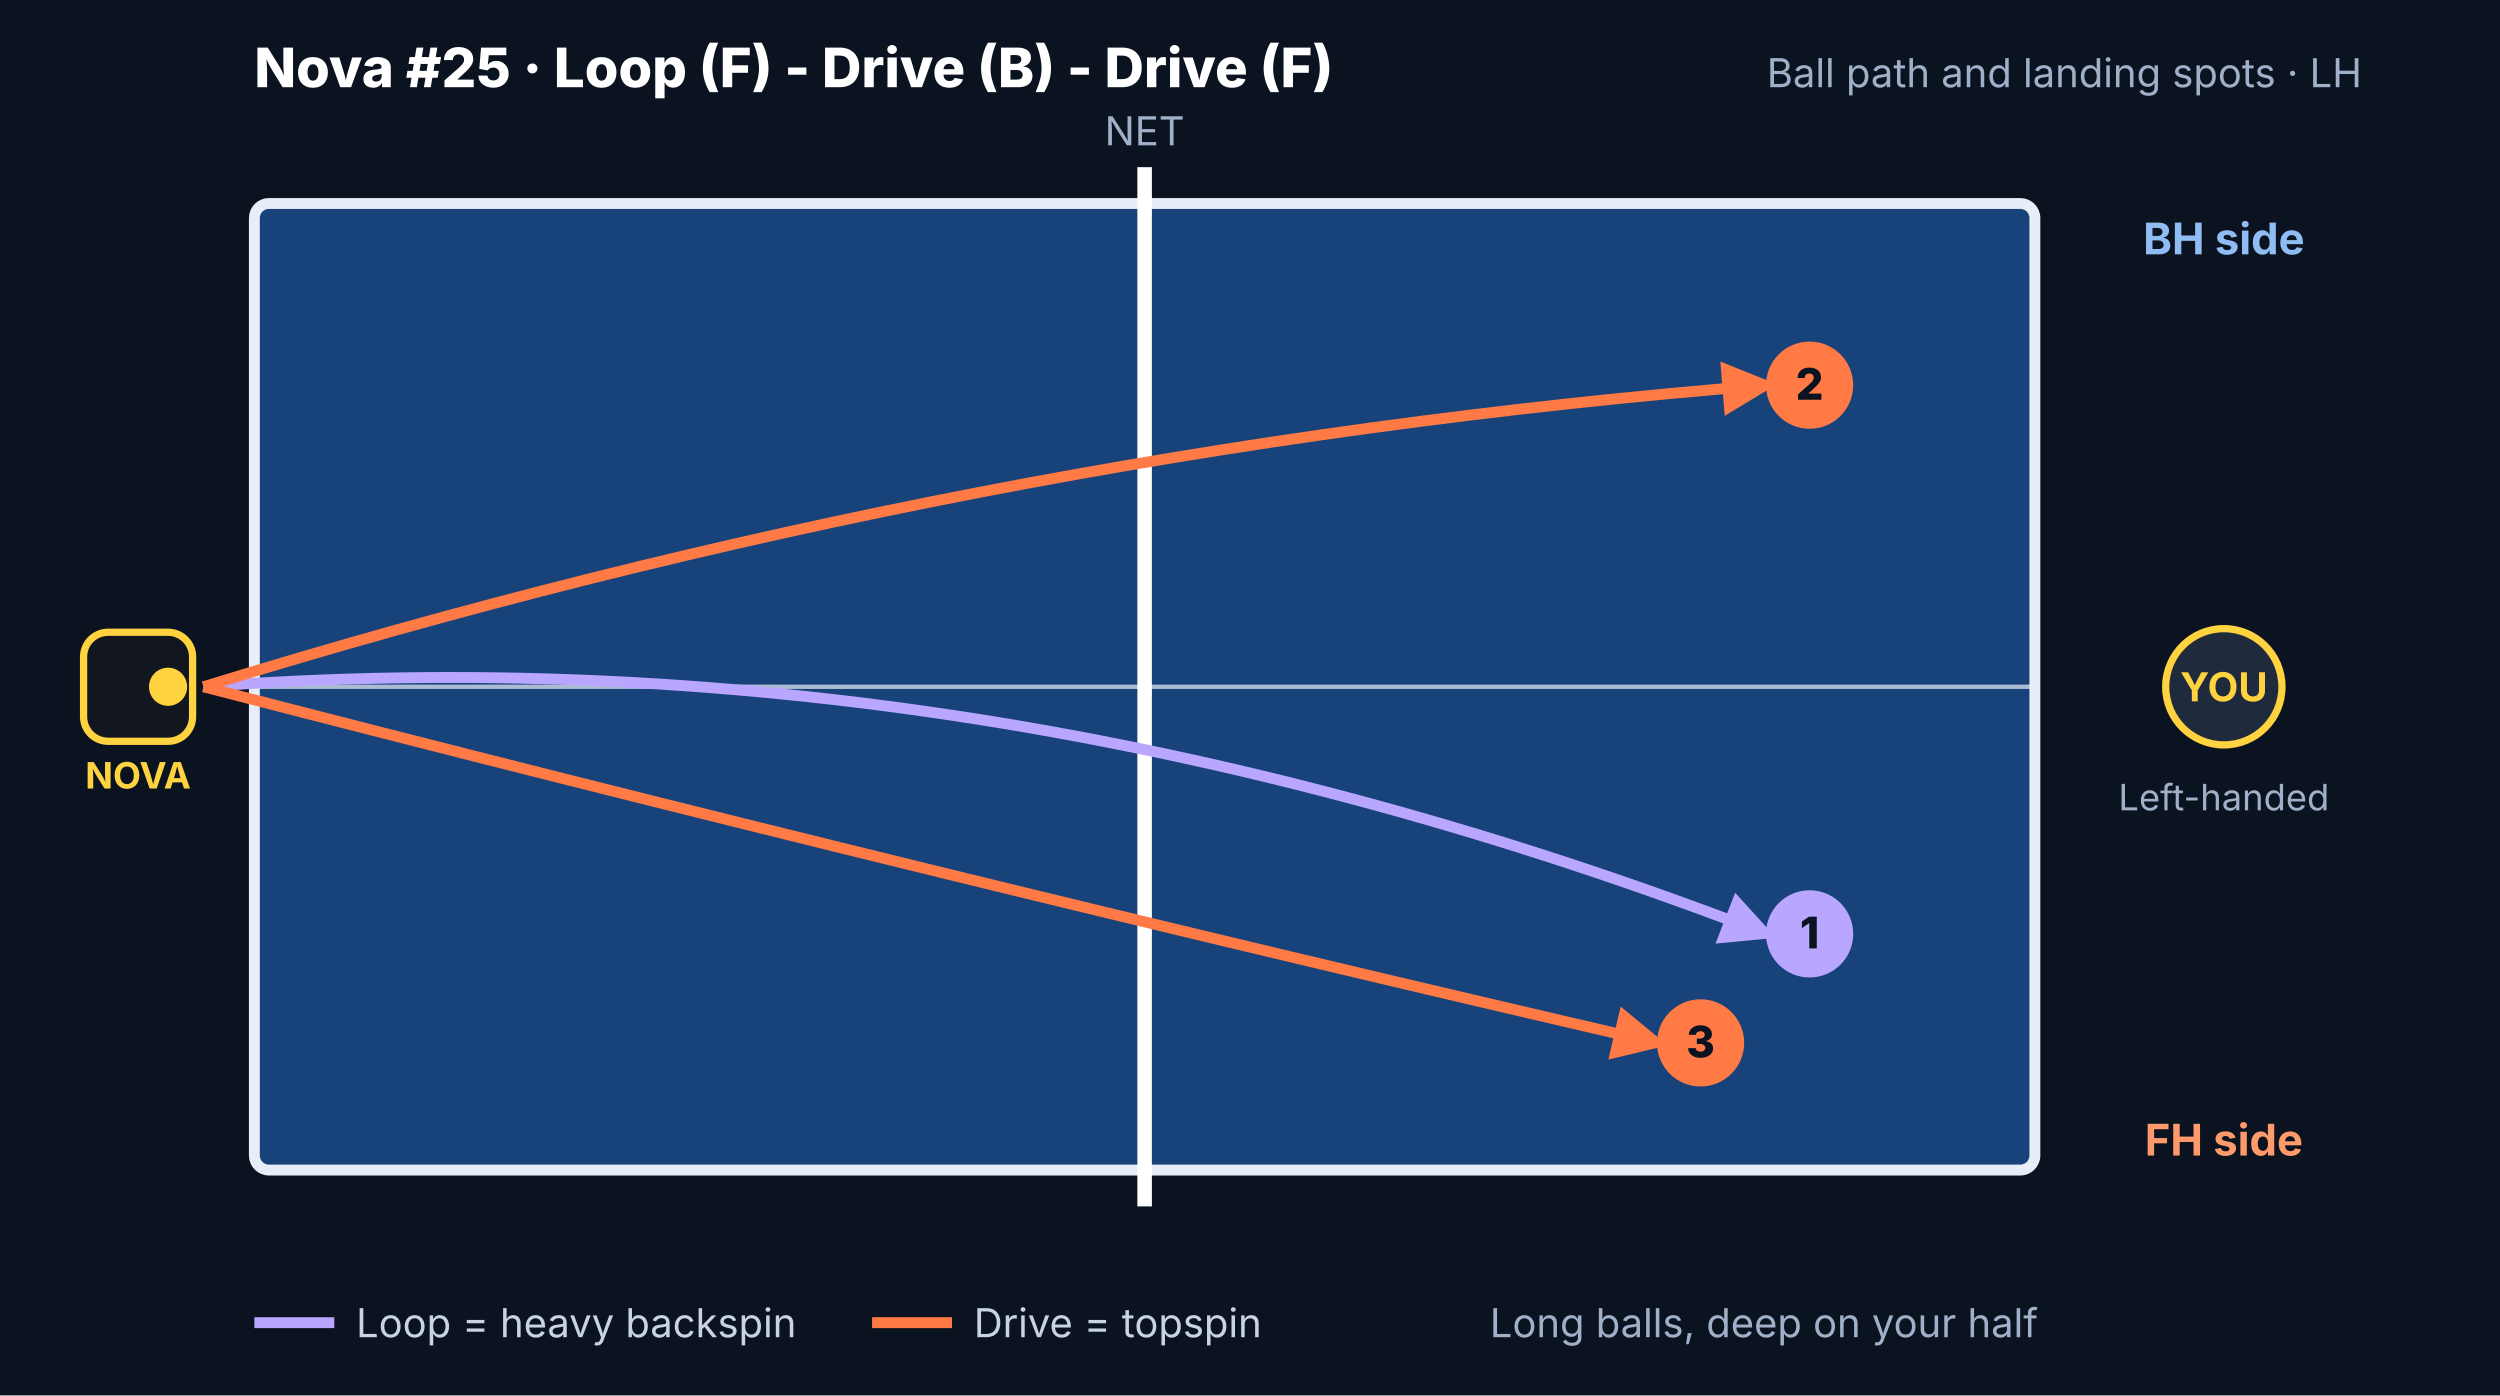
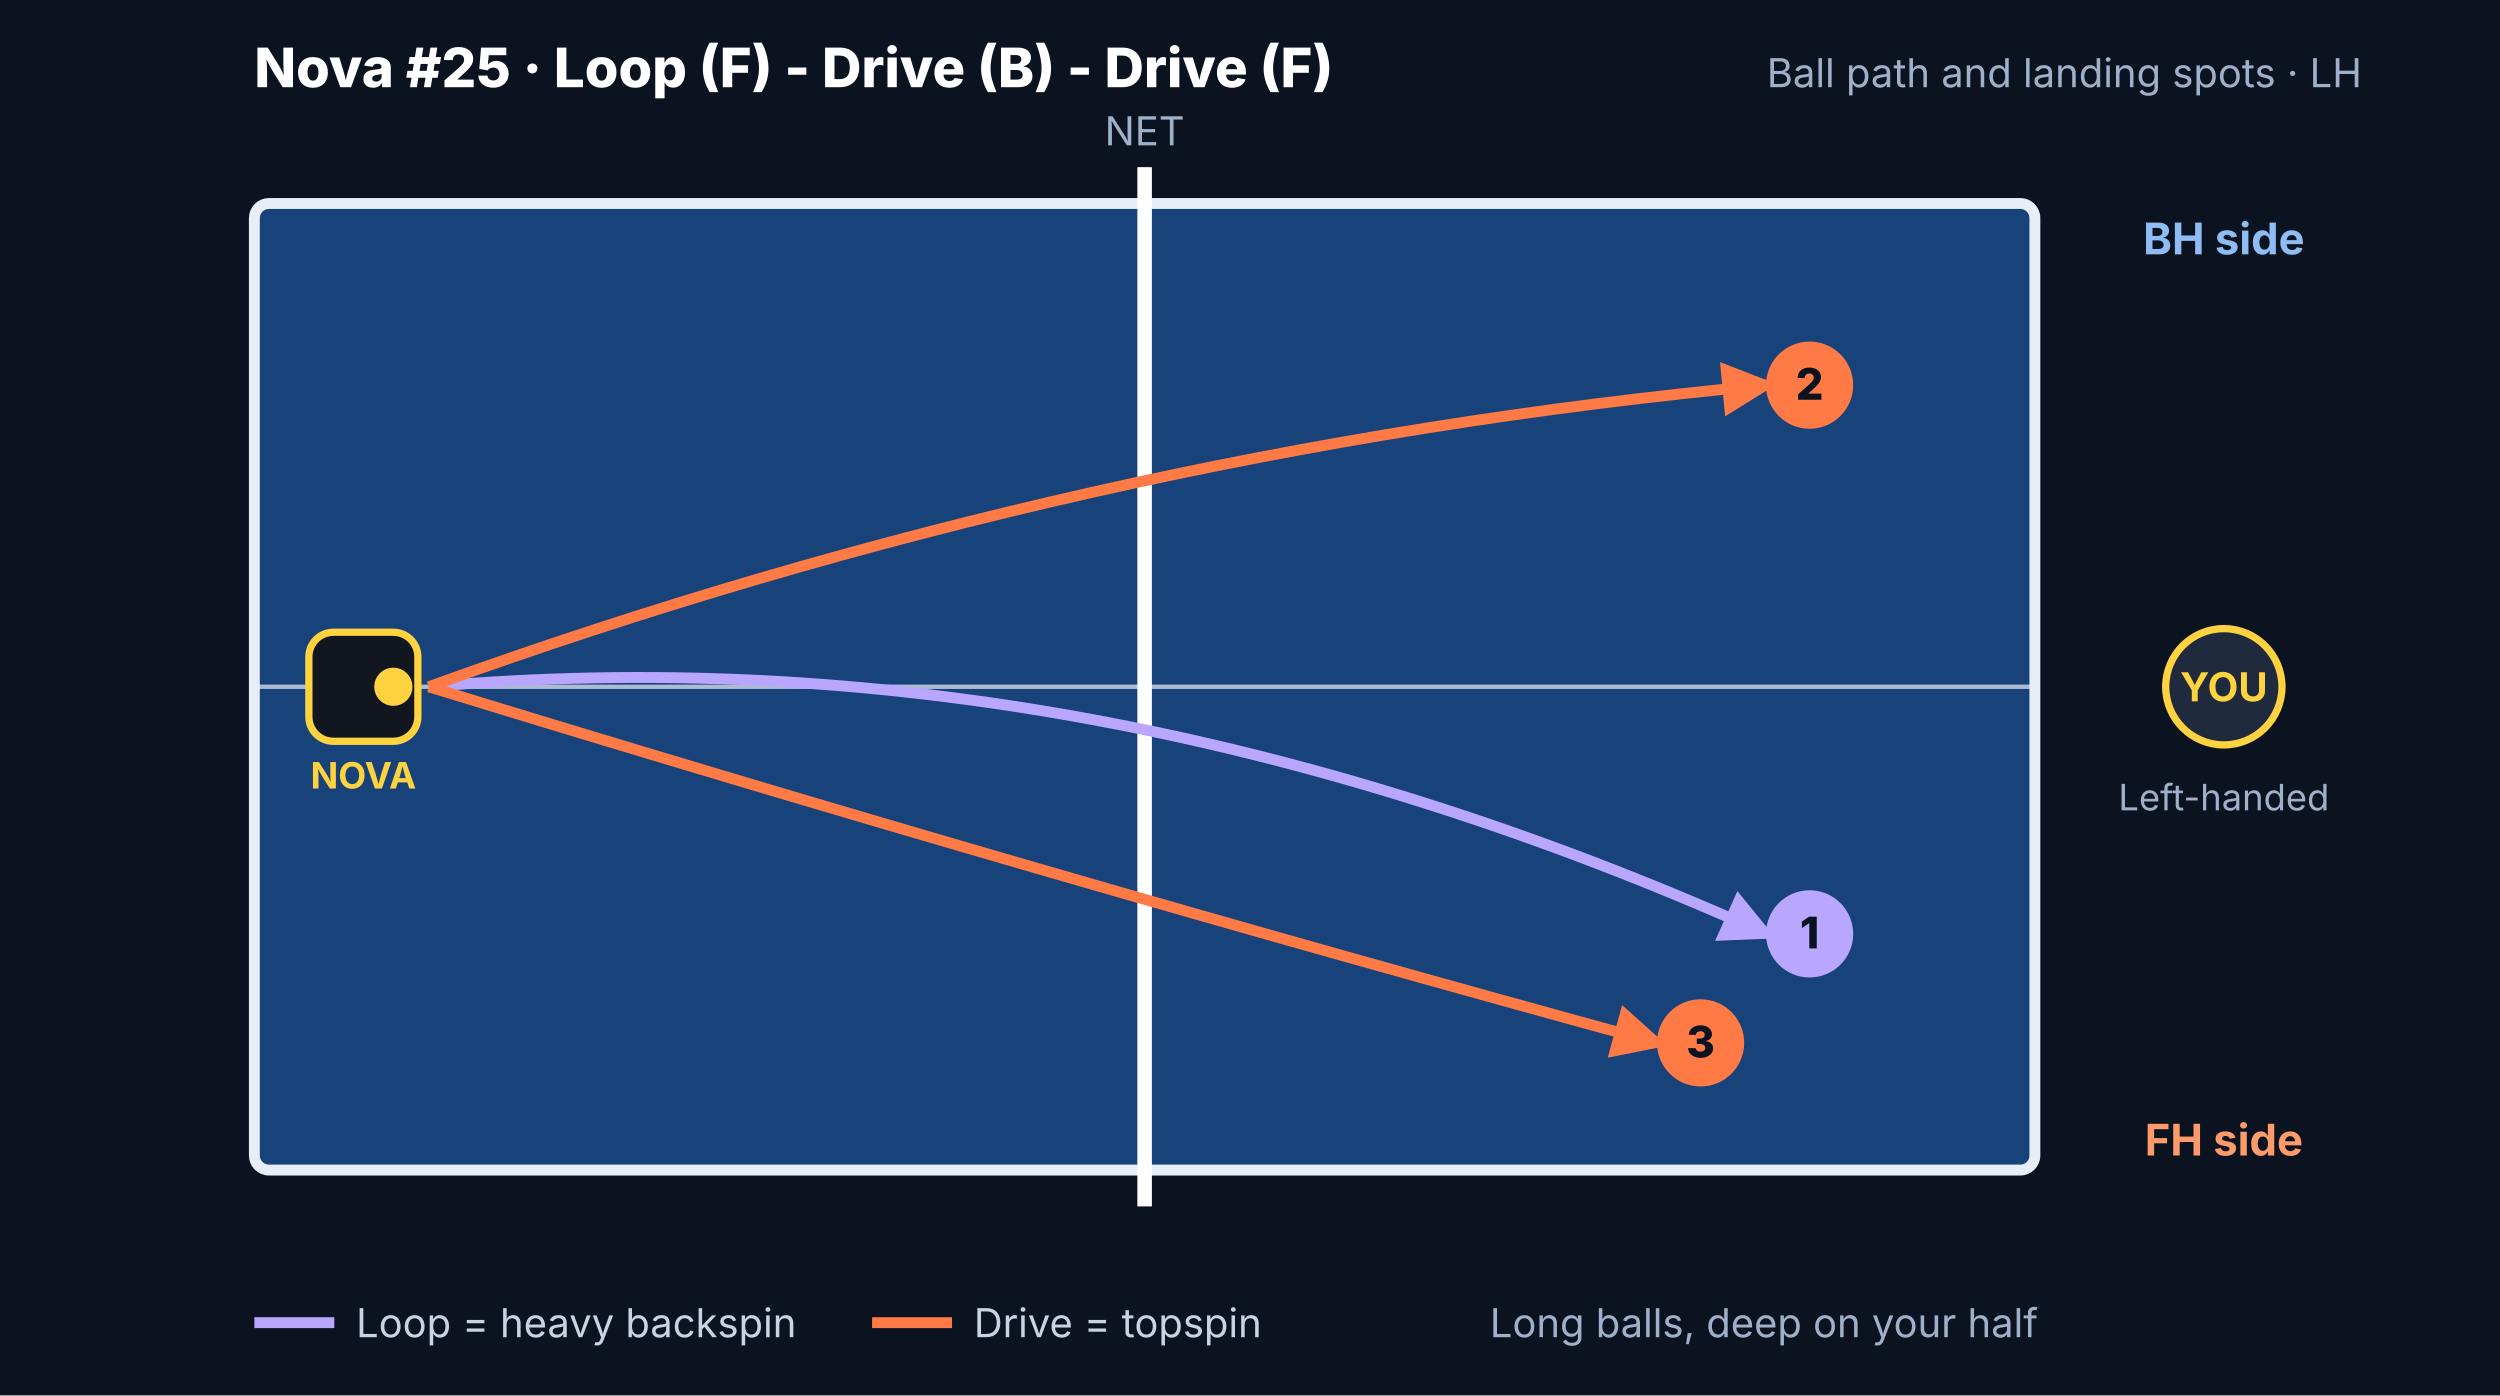
<svg xmlns="http://www.w3.org/2000/svg" viewBox="0 0 688 384" width="1376" height="768">
  <defs>
    <marker id="ah" viewBox="0 0 10 10" refX="8" refY="5" markerWidth="5" markerHeight="5" orient="auto-start-reverse">
      <path d="M0 0L10 5L0 10z" fill="context-stroke" />
    </marker>
    <radialGradient id="glow">
      <stop offset="0" stop-color="#ffd23f" stop-opacity=".55" />
      <stop offset="1" stop-color="#ffd23f" stop-opacity="0" />
    </radialGradient>
  </defs>
  <rect width="688" height="384" fill="#0b1220" />
  <text x="70" y="24" font-family="Inter, Arial, sans-serif" font-size="15" font-weight="800" fill="#ffffff">Nova #25 · Loop (F) - Drive (B) - Drive (F)</text>
  <text x="650" y="24" text-anchor="end" font-family="Inter, Arial, sans-serif" font-size="11" fill="#9fb0c8">Ball path and landing spots · LH</text>
  <rect x="70" y="56" width="490" height="266" rx="4" fill="#17427a" stroke="#e8eef8" stroke-width="3" />
  <line x1="70" y1="189" x2="560" y2="189" stroke="#e8eef8" stroke-width="1.2" opacity=".7" />
  <line x1="315" y1="46" x2="315" y2="332" stroke="#ffffff" stroke-width="4" />
  <text x="315" y="40" text-anchor="middle" font-family="Inter, Arial, sans-serif" font-size="11" fill="#9fb0c8">NET</text>
  <circle cx="612" cy="189" r="16" fill="#1f2a3d" stroke="#ffd23f" stroke-width="2" />
  <text x="612" y="193" text-anchor="middle" font-family="Inter, Arial, sans-serif" font-size="11" font-weight="700" fill="#ffd23f">YOU</text>
  <text x="612" y="223" text-anchor="middle" font-family="Inter, Arial, sans-serif" font-size="10" fill="#9fb0c8">Left-handed</text>
  <text x="612" y="318" text-anchor="middle" font-family="Inter, Arial, sans-serif" font-size="12" font-weight="700" fill="#ff9a6b">FH side</text>
  <text x="612" y="70" text-anchor="middle" font-family="Inter, Arial, sans-serif" font-size="12" font-weight="700" fill="#8fbcf3">BH side</text>
-   <rect x="23" y="174" width="30" height="30" rx="6.75" fill="#11161f" stroke="#ffd23f" stroke-width="2" />
-   <circle cx="46.25" cy="189" r="5.25" fill="#ffd23f" />
-   <text x="38" y="217" text-anchor="middle" font-family="Inter, Arial, sans-serif" font-size="10" font-weight="700" fill="#ffd23f">NOVA</text>
-   <path d="M56 189 Q 268 173 486 257" fill="none" stroke="#b9a6ff" stroke-width="3" marker-end="url(#ah)" />
+   <rect x="85" y="174" width="30" height="30" rx="6.75" fill="#11161f" stroke="#ffd23f" stroke-width="2" />
+   <circle cx="108.25" cy="189" r="5.25" fill="#ffd23f" />
+   <text x="100" y="217" text-anchor="middle" font-family="Inter, Arial, sans-serif" font-size="10" font-weight="700" fill="#ffd23f">NOVA</text>
+   <path d="M118 189 Q 299 173 486 257" fill="none" stroke="#b9a6ff" stroke-width="3" marker-end="url(#ah)" />
  <circle cx="498" cy="257" r="12" fill="#b9a6ff" />
  <text x="498" y="261" text-anchor="middle" font-family="Inter, Arial, sans-serif" font-size="12" font-weight="800" fill="#0b1220">1</text>
-   <path d="M56 189 Q 268 123.5 486 106" fill="none" stroke="#ff7a45" stroke-width="3" marker-end="url(#ah)" />
+   <path d="M118 189 Q 299 123.5 486 106" fill="none" stroke="#ff7a45" stroke-width="3" marker-end="url(#ah)" />
  <circle cx="498" cy="106" r="12" fill="#ff7a45" />
  <text x="498" y="110" text-anchor="middle" font-family="Inter, Arial, sans-serif" font-size="12" font-weight="800" fill="#0b1220">2</text>
-   <path d="M56 189 Q 253 240 456 287" fill="none" stroke="#ff7a45" stroke-width="3" marker-end="url(#ah)" />
+   <path d="M118 189 Q 284 240 456 287" fill="none" stroke="#ff7a45" stroke-width="3" marker-end="url(#ah)" />
  <circle cx="468" cy="287" r="12" fill="#ff7a45" />
  <text x="468" y="291" text-anchor="middle" font-family="Inter, Arial, sans-serif" font-size="12" font-weight="800" fill="#0b1220">3</text>
  <line x1="70" y1="364" x2="92" y2="364" stroke="#b9a6ff" stroke-width="3" />
  <text x="98" y="368" font-family="Inter, Arial, sans-serif" font-size="11" fill="#c8d3e3">Loop = heavy backspin</text>
  <line x1="240" y1="364" x2="262" y2="364" stroke="#ff7a45" stroke-width="3" />
  <text x="268" y="368" font-family="Inter, Arial, sans-serif" font-size="11" fill="#c8d3e3">Drive = topspin</text>
  <text x="410" y="368" font-family="Inter, Arial, sans-serif" font-size="11" fill="#9fb0c8">Long balls, deep on your half</text>
</svg>
